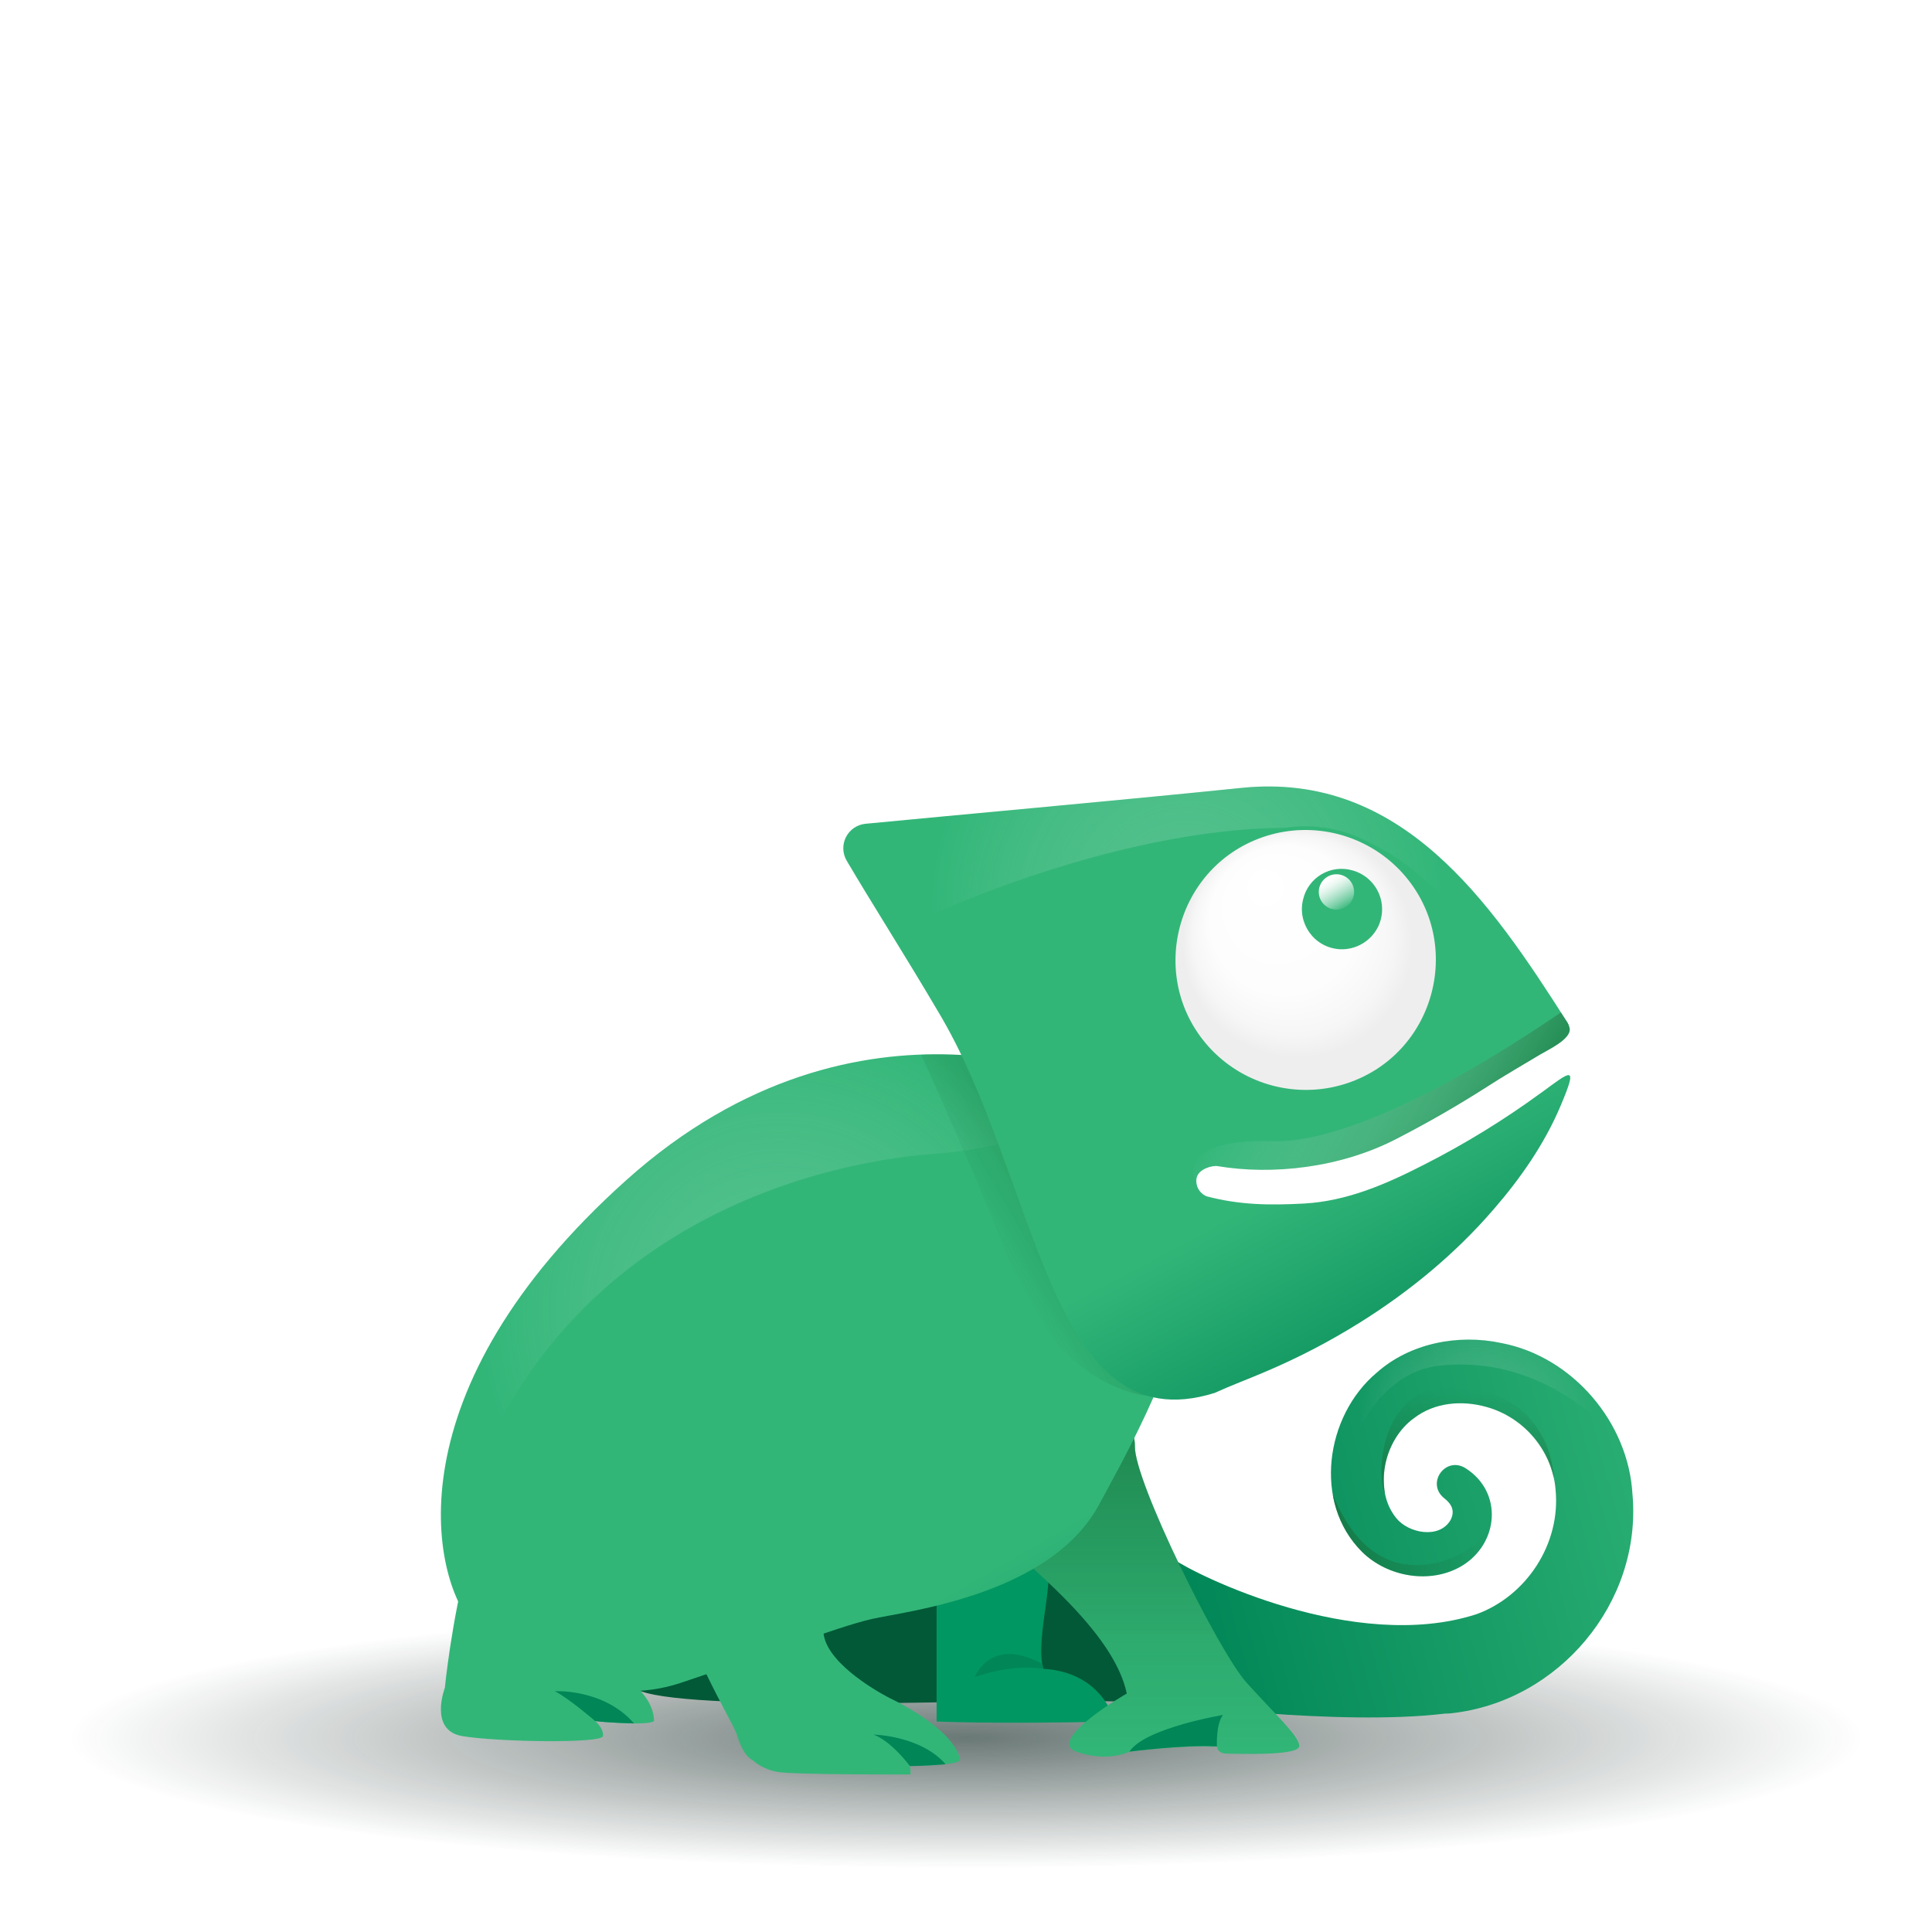
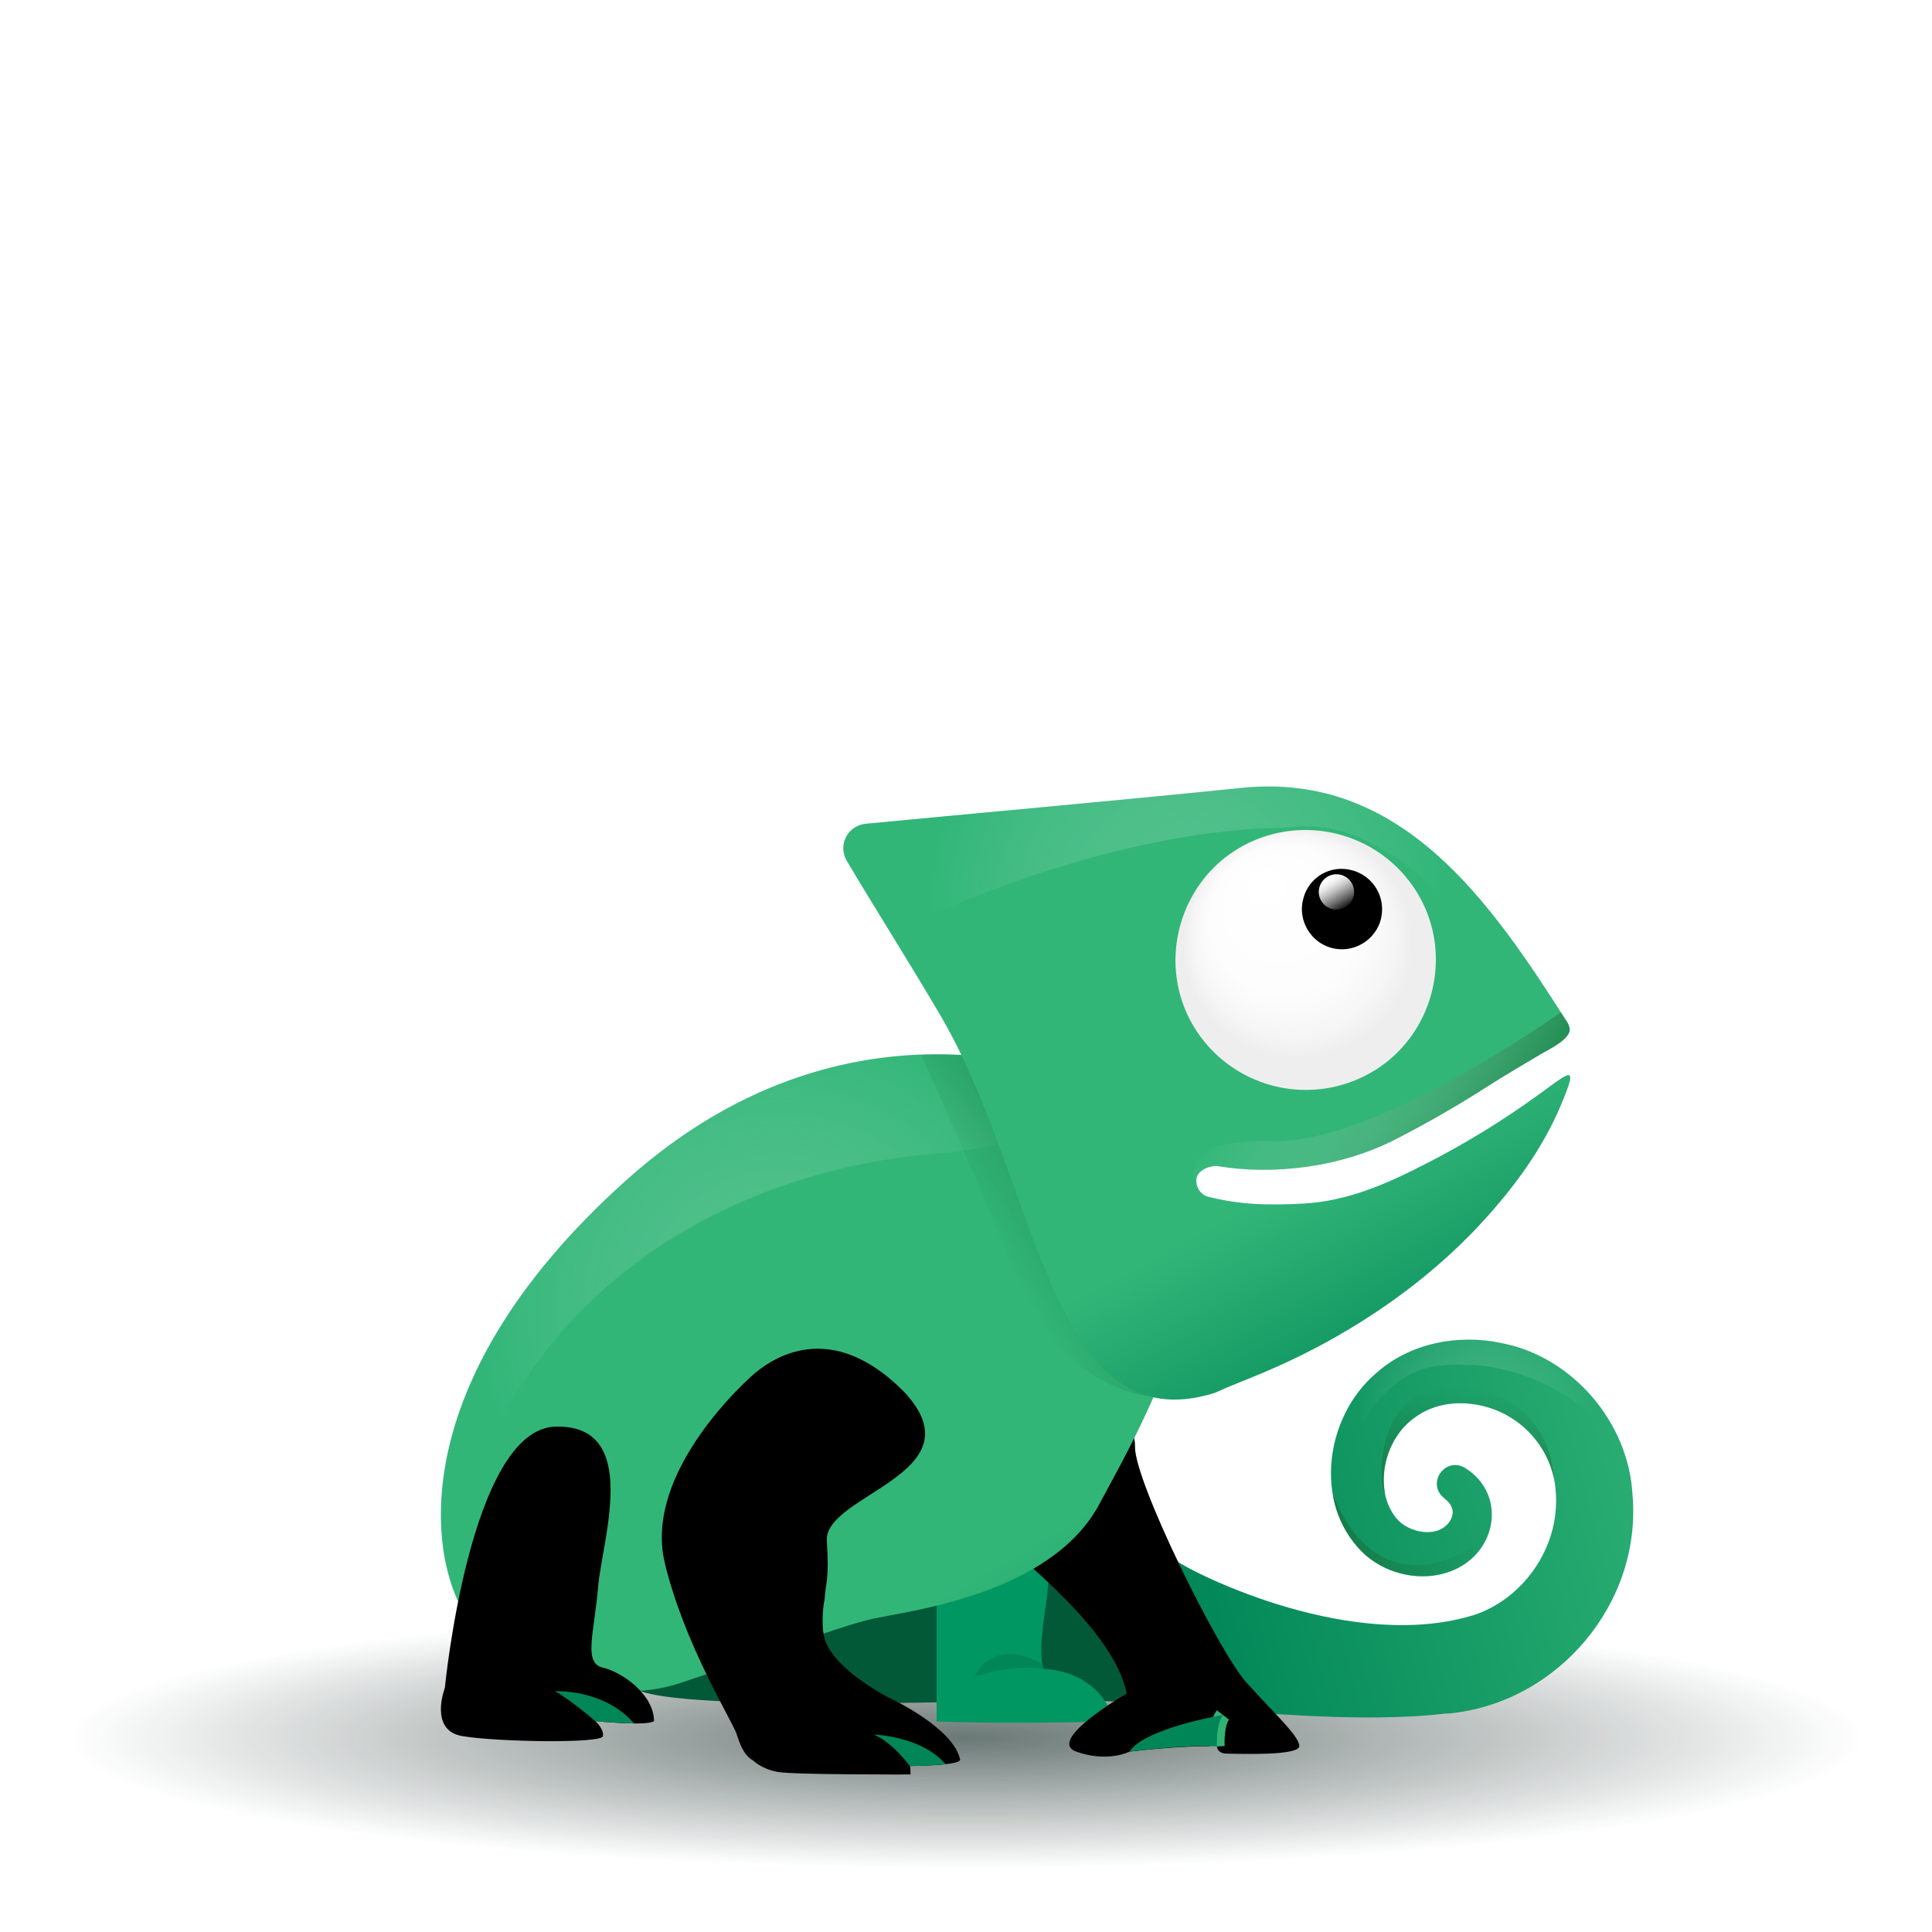
<svg xmlns="http://www.w3.org/2000/svg" xmlns:xlink="http://www.w3.org/1999/xlink" width="800" height="800" viewBox="0 0 800 800">
  <svg width="800" height="800" class="sitting-geeko spot-illustration" preserveAspectRatio="xMinYMax meet" viewBox="0 0 520.51 341.62">
    <defs id="defs71">
      <linearGradient id="gp-linearGradient116">
        <stop id="stop116" offset="0" style="stop-color:#08201c;stop-opacity:.604" />
        <stop id="stop117" offset="1" style="stop-color:#091b17;stop-opacity:0" />
      </linearGradient>
      <linearGradient id="gp-linearGradient108">
        <stop id="stop108" offset="0" style="stop-color:#32b678;stop-opacity:1" />
        <stop id="stop109" offset="1" style="stop-color:#008657;stop-opacity:1" />
      </linearGradient>
      <linearGradient id="gp-linear-gradient-4" x1="306.29" x2="306.29" y1="261.57" y2="162.6" gradientUnits="userSpaceOnUse">
        <stop id="stop22" offset="0" stop-color="#1b6936" stop-opacity="0" />
        <stop id="stop23" offset=".28" stop-color="#1b6936" stop-opacity=".09" />
        <stop id="stop24" offset=".76" stop-color="#1b6936" stop-opacity=".35" />
        <stop id="stop25" offset="1" stop-color="#1b6936" stop-opacity=".5" />
      </linearGradient>
      <linearGradient id="gp-linear-gradient-7" x1="268.39" x2="315.77" y1="124.6" y2="97.24" gradientTransform="translate(0 33)" gradientUnits="userSpaceOnUse">
        <stop id="stop33" offset="0" stop-color="#1b6936" stop-opacity="0" />
        <stop id="stop34" offset=".2" stop-color="#1b6936" stop-opacity=".11" />
        <stop id="stop35" offset=".69" stop-color="#1b6936" stop-opacity=".32" />
        <stop id="stop36" offset="1" stop-color="#1b6936" stop-opacity=".4" />
      </linearGradient>
      <linearGradient id="gp-linear-gradient-9" x1="-1917.03" x2="-1917.03" y1="-1260.12" y2="-1250.59" gradientTransform="rotate(149.6 -969 -288.83)" gradientUnits="userSpaceOnUse">
        <stop id="stop48" offset="0" stop-color="#fff" stop-opacity="0" />
        <stop id="stop49" offset=".07" stop-color="#fff" stop-opacity=".1" />
        <stop id="stop50" offset=".27" stop-color="#fff" stop-opacity=".37" />
        <stop id="stop51" offset=".46" stop-color="#fff" stop-opacity=".59" />
        <stop id="stop52" offset=".63" stop-color="#fff" stop-opacity=".77" />
        <stop id="stop53" offset=".78" stop-color="#fff" stop-opacity=".9" />
        <stop id="stop54" offset=".91" stop-color="#fff" stop-opacity=".97" />
        <stop id="stop55" offset="1" stop-color="#fff" />
      </linearGradient>
      <linearGradient id="gp-linear-gradient-10" x1="200.44" x2="235.58" y1="-1847.87" y2="-1787" gradientTransform="rotate(-30.4 3852.22 -1133.28)" gradientUnits="userSpaceOnUse">
        <stop id="stop56" offset="0" stop-color="#fff" stop-opacity="0" />
        <stop id="stop57" offset="1" stop-color="#1b6936" stop-opacity=".5" />
      </linearGradient>
      <linearGradient id="gp-linear-gradient-15" x1="358.4" x2="401.46" y1="198.07" y2="198.07" gradientUnits="userSpaceOnUse">
        <stop id="stop70" offset="0" stop-color="#1b6936" stop-opacity=".6" />
        <stop id="stop71" offset="1" stop-color="#1b6936" stop-opacity="0" />
      </linearGradient>
      <linearGradient xlink:href="#gp-linear-gradient-15" id="gp-linear-gradient-16" x1="394.4" x2="394.4" y1="186.78" y2="157.09" gradientTransform="translate(0 33)" />
      <linearGradient xlink:href="#gp-linearGradient108" id="gp-linearGradient109" x1="473.74" x2="321.91" y1="184.15" y2="233.03" gradientTransform="translate(0 33)" gradientUnits="userSpaceOnUse" />
      <linearGradient xlink:href="#gp-linearGradient108" id="gp-linearGradient111" x1="296.09" x2="330.23" y1="193.5" y2="252.63" gradientTransform="translate(0 33)" gradientUnits="userSpaceOnUse" />
      <linearGradient xlink:href="#gp-linearGradient108" id="gp-linearGradient113" x1="322.48" x2="358.4" y1="120.03" y2="187.67" gradientTransform="translate(0 33)" gradientUnits="userSpaceOnUse" />
      <linearGradient xlink:href="#gp-linear-gradient-4" id="gp-linearGradient114" x1="306.29" x2="306.29" y1="261.57" y2="162.6" gradientTransform="translate(0 33)" gradientUnits="userSpaceOnUse" />
      <linearGradient xlink:href="#gp-linear-gradient-15" id="gp-linearGradient115" x1="358.4" x2="401.46" y1="198.07" y2="198.07" gradientTransform="translate(0 33)" gradientUnits="userSpaceOnUse" />
      <radialGradient id="gp-radial-gradient-2" cx="199" cy="-1887.07" r="69.07" fx="199" fy="-1887.07" gradientTransform="rotate(-30.4 3791.55 -1149.78)" gradientUnits="userSpaceOnUse">
        <stop id="stop42" offset="0" stop-color="#a6d7ba" />
        <stop id="stop43" offset="1" stop-color="#fff" stop-opacity="0" />
      </radialGradient>
      <radialGradient id="gp-radial-gradient-3" cx="219.65" cy="-1860.27" r="35.58" fx="219.65" fy="-1883.94" gradientTransform="rotate(-30.4 3852.22 -1133.28)" gradientUnits="userSpaceOnUse">
        <stop id="stop44" offset="0" stop-color="#fff" />
        <stop id="stop45" offset=".56" stop-color="#fdfdfd" />
        <stop id="stop46" offset=".76" stop-color="#f6f6f6" />
        <stop id="stop47" offset=".87" stop-color="#efeeee" />
      </radialGradient>
      <radialGradient xlink:href="#gp-radial-gradient-2" id="gp-radial-gradient-4" cx="214.14" cy="-1806.16" r="37.95" fx="214.14" fy="-1806.16" gradientTransform="translate(0 33)" />
      <radialGradient xlink:href="#gp-radial-gradient-2" id="gp-radial-gradient-5" cx="210.05" cy="141.1" r="80.89" fx="210.05" fy="141.1" gradientTransform="translate(0 33)" />
      <radialGradient xlink:href="#gp-radial-gradient-2" id="gp-radial-gradient-6" cx="396.13" cy="166.74" r="31.64" fx="396.13" fy="166.74" gradientTransform="translate(0 33)" />
      <radialGradient xlink:href="#gp-radial-gradient-2" id="gp-radialGradient114" cx="199" cy="-1887.07" r="69.07" fx="199" fy="-1887.07" gradientTransform="rotate(-30.4 3852.22 -1133.28)" gradientUnits="userSpaceOnUse" />
      <radialGradient xlink:href="#gp-linearGradient116" id="gp-radialGradient117" cx="260.25" cy="237.5" r="260.25" fx="260.25" fy="237.5" gradientTransform="matrix(.929 0 0 .135 18.5 257.26)" gradientUnits="userSpaceOnUse" />
      <clipPath id="gp-clipPath115" clipPathUnits="userSpaceOnUse">
        <path id="path115" d="M377.5 22.21c18.21 19.08 10 50.67-15.19 58.47a35.8 35.8 0 0 1-36.29-9.42c-18.19-19.07-9.98-50.65 15.19-58.47a35.8 35.8 0 0 1 36.28 9.41" />
      </clipPath>
-       <style id="style1">.cls-18{fill:#32b678}</style>
    </defs>
    <path id="rect116" d="M0 251.52h520.51V327H0z" style="fill:url(#gp-radialGradient117);stroke:none;stroke-width:14.38;stroke-linejoin:round;stroke-dasharray:none;stroke-opacity:1" />
    <g id="gp-tail" transform="rotate(3 300 235)">
      <path id="path72" d="M439.05 216.57c-2.02-19.46-18.13-36.38-37.41-39.02-11.71-1.88-24.6 1.28-33.15 9.74-13.18 12.29-15.37 35.89-1.41 48.4 7.23 6.43 18.89 7.83 27.03 2.39 9.63-6.48 10.19-20.44-.39-26.37-5.52-3.03-10.44 4.59-5.35 8.35 2.31 1.59 3.18 3.44 2.05 5.88-2.79 5.29-11.15 4.06-14.58.22-6.8-7.46-4.37-21.09 3.36-27.19 5.31-4.54 12.63-5.52 19.3-4.02 10.24 2.24 18.36 10.87 19.75 21.13 2.29 14.63-6.34 29.16-19.44 34.75l-.27.1c-31.95 12.1-75.48-6.45-82.34-10.76-10.13-6.37-13.46-9.14-20.11-13.67l20.11 52.73s47.24 3.74 75.48-1.19q.84-.02 1.7-.18c28.76-4.68 49.68-32.39 45.68-61.28z" class="cls-18" style="isolation:isolate;fill:url(#gp-linearGradient109);fill-opacity:1" />
      <path id="path102" d="M367.08 235.69c7.23 6.43 18.89 7.83 27.03 2.39a16.4 16.4 0 0 0 7.35-12.5c-.17.36-1.75 3.65-3.44 5.96-1.79 2.45-25.34 19.55-39.62-10.87v.02a28.4 28.4 0 0 0 8.68 14.99z" style="isolation:isolate;fill:url(#gp-linearGradient115)" />
      <path id="path103" d="M386.51 190.43c-16.38 2.23-16.9 23.6-14.07 29.35-2.2-10.77 3.1-17.93 6.75-20.81 5.31-4.54 12.63-5.52 19.3-4.02a25.7 25.7 0 0 1 19.18 18.34l-.1-.81c-2.26-15.25-14.68-24.28-31.06-22.05" style="isolation:isolate;fill:url(#gp-linear-gradient-16)" />
      <path id="path104" d="M401.64 177.55c-11.71-1.88-24.6 1.28-33.15 9.74-9.33 8.7-13.14 23.06-9.63 35.15.02-.16 3.81-34.32 26.53-37.95 22.76-3.64 39.88 8.5 49.3 17.39-6.41-12.72-18.86-22.38-33.04-24.33z" style="opacity:.3;isolation:isolate;fill:url(#gp-radial-gradient-6)" />
    </g>
    <path id="path74" d="M315.28 246.9c-.11-2.42.09-4.92.52-7.43a60 60 0 0 1-13.04-8.79c-4.89-4.39-26.52-23.78-46.27-31.74l-.58.53a41 41 0 0 0-1.88-1.86c-29.73-14.23-54.67-3.45-61.53-.3-6.86 3.14-57.19 44.81-19.88 79.43 15.62 5.8 105.96 2.13 112.03 2.35 14.67.53 29.34.76 43.45-.33-8.56-8.26-12.31-20.26-12.83-31.85z" class="cls-18" style="isolation:isolate;fill:#025937" />
    <path id="path77" d="M281.09 242.11c4.15 1.22-2.44 20.22 0 28.6 16.16.93 19.28 14.2 19.28 14.2-32.34.73-48.04 0-48.04 0v-35.34s4.7-14.53 28.76-7.46" class="cls-18" style="isolation:isolate;fill:#009762;fill-opacity:1" />
    <path id="path80" d="M303.57 277.37s-22.01 12.68-13.56 15.67 14.26 0 14.26 0 13.91-1.76 23.59-1.41c0 0 0 1.94 2.82 1.94s19.54.7 19.37-2.11c-.18-2.82-6.69-8.63-14.26-17.08s-30.28-54.37-30.02-63.63-15.76-19.6-27.55-13.11-21.3 26.45-11.8 35.4 33.63 27.26 37.15 44.34z" class="cls-18" style="isolation:isolate" />
    <path id="path81" d="M329.48 283.15c-1.95 2.53-1.62 8.48-1.62 8.48" style="fill:none;stroke:#32b678;stroke-miterlimit:10;stroke-width:4.14px;isolation:isolate" />
    <path id="path82" d="M303.57 277.37s-22.01 12.68-13.56 15.67 9.85.81 14.26 0 13.91-1.76 23.59-1.41c0 0 0 1.94 2.82 1.94s19.54.7 19.37-2.11c-.18-2.82-6.69-8.63-14.26-17.08s-30.28-54.37-30.02-63.63-15.76-19.6-27.55-13.11-21.3 26.45-11.8 35.4 33.63 27.26 37.15 44.34z" style="isolation:isolate;mix-blend-mode:multiply;fill:url(#gp-linearGradient114)" />
    <path id="path84" d="M296.58 113.96s-64.48-31.67-127.83 25.08S115.91 246 127.64 259.21s36.05 21.82 55.58 15.35 42.47-15.17 51.61-17.26 48.06-6.31 61.26-30.8c13.2-24.48 50.56-88.77.5-112.54z" class="cls-18" style="isolation:isolate;fill:url(#gp-linearGradient111);fill-opacity:1" />
    <path id="path86" d="M296.58 113.96s-19.88-9.76-48.41-8.73c0 0 17.38 38.4 23.71 56.04 6.32 17.64 18.49 31.4 34.42 35.43q2.27.56 4.67.36c12.65-28.97 21.14-66.24-14.38-83.1z" style="mix-blend-mode:multiply;isolation:isolate;fill:url(#gp-linear-gradient-7)" />
    <path id="path94" d="M179.09 242.16c5.31 22.05 18.14 42.5 19.33 46.04.84 2.52 1.92 5.83 4.4 7.16.14.07 2.31 2.36 6.74 3.14s35.75.68 35.75.68c-.05-1.31.02-1.74-.18-2.29 5.21-.07 13.85-.4 13.53-1.8-1.95-8.65-19-16.51-19-16.51s-14.26-7.16-17.28-15.32c-.57-1.53-.81-3.8-.75-6.22v-.02c.04-1.71.22-3.48.54-5.16.24-4.18 1.28-4.74.59-15.65-.8-12.52 41.65-18.18 20.61-40.33-19.4-19.4-35.06-9.35-41.04-3.9s-28.54 28.11-23.23 50.16z" class="cls-18" style="isolation:isolate" />
    <path id="path96" d="M119.85 275.85s6.75-69.87 29.87-70.39 12.47 30.65 11.43 43.12-4.08 20.56 1.24 21.81 13.75 7.23 13.82 14.41c-1.88 1.43-15.84 0-15.84 0s2.34 1.97 2.08 4.04-28.83 1.56-37.92 0-4.68-12.99-4.68-12.99" class="cls-18" style="isolation:isolate" />
    <path id="path99" d="M252.33 131.9c21.79-1.56 39.2-9.69 49-15.4a57 57 0 0 0-4.75-2.54s-64.48-31.67-127.83 25.08c-47.67 42.7-53.52 81.7-48.49 104.02 20.6-89.99 97.84-108.71 132.08-111.16z" style="opacity:.3;isolation:isolate;fill:url(#gp-radial-gradient-5)" />
    <path id="path101" d="M160.36 284.79s-7.17-6.16-10.87-8.04c0 0 13.15-.74 21.33 8.67 0 0-7.18-.17-10.46-.63m84.77 12.11s-4.75-6.51-9.75-8.46c0 0 12.65.24 19.38 7.98 0 0-6.13.51-9.63.48m82.73-5.27s-.33-5.94 1.62-8.48c0 0-21.03 3.5-25.21 9.88 0 0 14.64-1.94 23.59-1.41zm-46.77-20.93c-4.95-.72-11.03-.29-18.43 2.19 0 0 4.15-11.08 18.14-3.49z" style="fill:#008657" />
    <g id="gp-head">
      <path id="path87" d="M415.06 115.62a229 229 0 0 1-31.43 19.29c-10.22 5.23-20.65 9.79-32.28 10.45-9.17.5-17.36.41-26.24-1.94a4.46 4.46 0 0 1-2.71-5.02c.58-2.41 4.24-3.36 5.69-3.11 14.51 2.42 32.97.59 48.43-7.51a299 299 0 0 0 24.29-14c3.95-2.58 10.1-6.15 14.16-8.59 2.09-1.26 8.18-4.03 7.94-6.89a5 5 0 0 0-.98-2.28c-20.32-31.81-44.28-67.09-87.45-62.64-32.22 3.31-80.87 7.68-101.33 9.67a6.62 6.62 0 0 0-5.04 9.94c6.38 10.87 16.11 26.15 24.46 40.36 27.37 45.37 29.64 117.13 74.69 103.03 4.5-2.06 9.14-3.76 13.69-5.72q13.22-5.61 25.4-13.22c13.37-8.36 25.73-18.53 36.04-30.5 7.22-8.31 13.69-17.6 18-27.77 4.9-11.57 2.97-9.62-5.32-3.54z" class="cls-18" style="isolation:isolate;fill:url(#gp-linearGradient113);fill-opacity:1" />
      <path id="path89" d="M416.02 86.92c-19.13-29.05-42.46-57.56-81.54-53.54-32.22 3.31-80.87 7.68-101.33 9.67a6.62 6.62 0 0 0-5.04 9.94c3.3 5.62 7.5 12.43 11.94 19.65 27.53-13.69 73.74-29.82 111.34-28.42 29.64 1.1 39.28 25.06 64.64 42.69h.01z" style="opacity:.3;isolation:isolate;fill:url(#gp-radialGradient114)" />
      <path id="path90" d="M377.5 55.21c18.21 19.08 10 50.67-15.19 58.47a35.8 35.8 0 0 1-36.29-9.42c-18.19-19.07-9.98-50.65 15.19-58.47a35.8 35.8 0 0 1 36.28 9.41" style="isolation:isolate;fill:url(#gp-radial-gradient-3);stroke:#32b678;stroke-opacity:1" />
      <g id="gp-pupil" transform="translate(22.08 -2.88)">
        <path id="path91" d="M349.18 73.7a10.9 10.9 0 0 1-10.26 6.03c-7-.39-11.59-7.09-9.9-13.52a10.6 10.6 0 0 1 13.17-7.75 10.86 10.86 0 0 1 7 15.24" class="cls-18" style="isolation:isolate" />
        <circle id="circle91" cx="337.98" cy="64.29" r="4.76" style="isolation:isolate;fill:url(#gp-linear-gradient-9)" />
      </g>
      <path id="path92" d="M342.79 128.57c-27.91-.81-20.33 11.94-20.33 11.94h.01a4 4 0 0 1-.09-2.1c.58-2.41 4.24-3.36 5.69-3.11 14.51 2.42 32.97.59 48.43-7.51a299 299 0 0 0 24.29-14c3.95-2.58 10.1-6.15 14.16-8.59 2.09-1.26 8.18-4.03 7.94-6.89a5 5 0 0 0-.98-2.28l-1.38-2.16c-11.06 7.55-52.73 35.42-77.75 34.69z" style="isolation:isolate;fill:url(#gp-linear-gradient-10)" />
      <path id="gp-path93" d="M415.06 115.62a229 229 0 0 1-31.43 19.29c-10.22 5.23-20.65 9.79-32.28 10.45-9.17.5-17.36.41-26.24-1.94-.93-.25-2.17-1.4-2.63-2.92 0 0 .56 11.14 26.46 12.49 20.71 1.08 57.1-22.94 70.85-32.61.18-.42.42-.81.6-1.23 4.9-11.57 2.97-9.62-5.32-3.54z" style="opacity:.3;isolation:isolate;fill:url(#gp-radial-gradient-4)" />
      <path id="gp-eyelids" fill="none" stroke="#30ba78" stroke-linejoin="round" stroke-width="0" d="m312.43 104.37 114.2-45.61M282.1 33.59 396.31-12" clip-path="url(#gp-clipPath115)" transform="translate(0 33)" />
    </g>
  </svg>
</svg>
